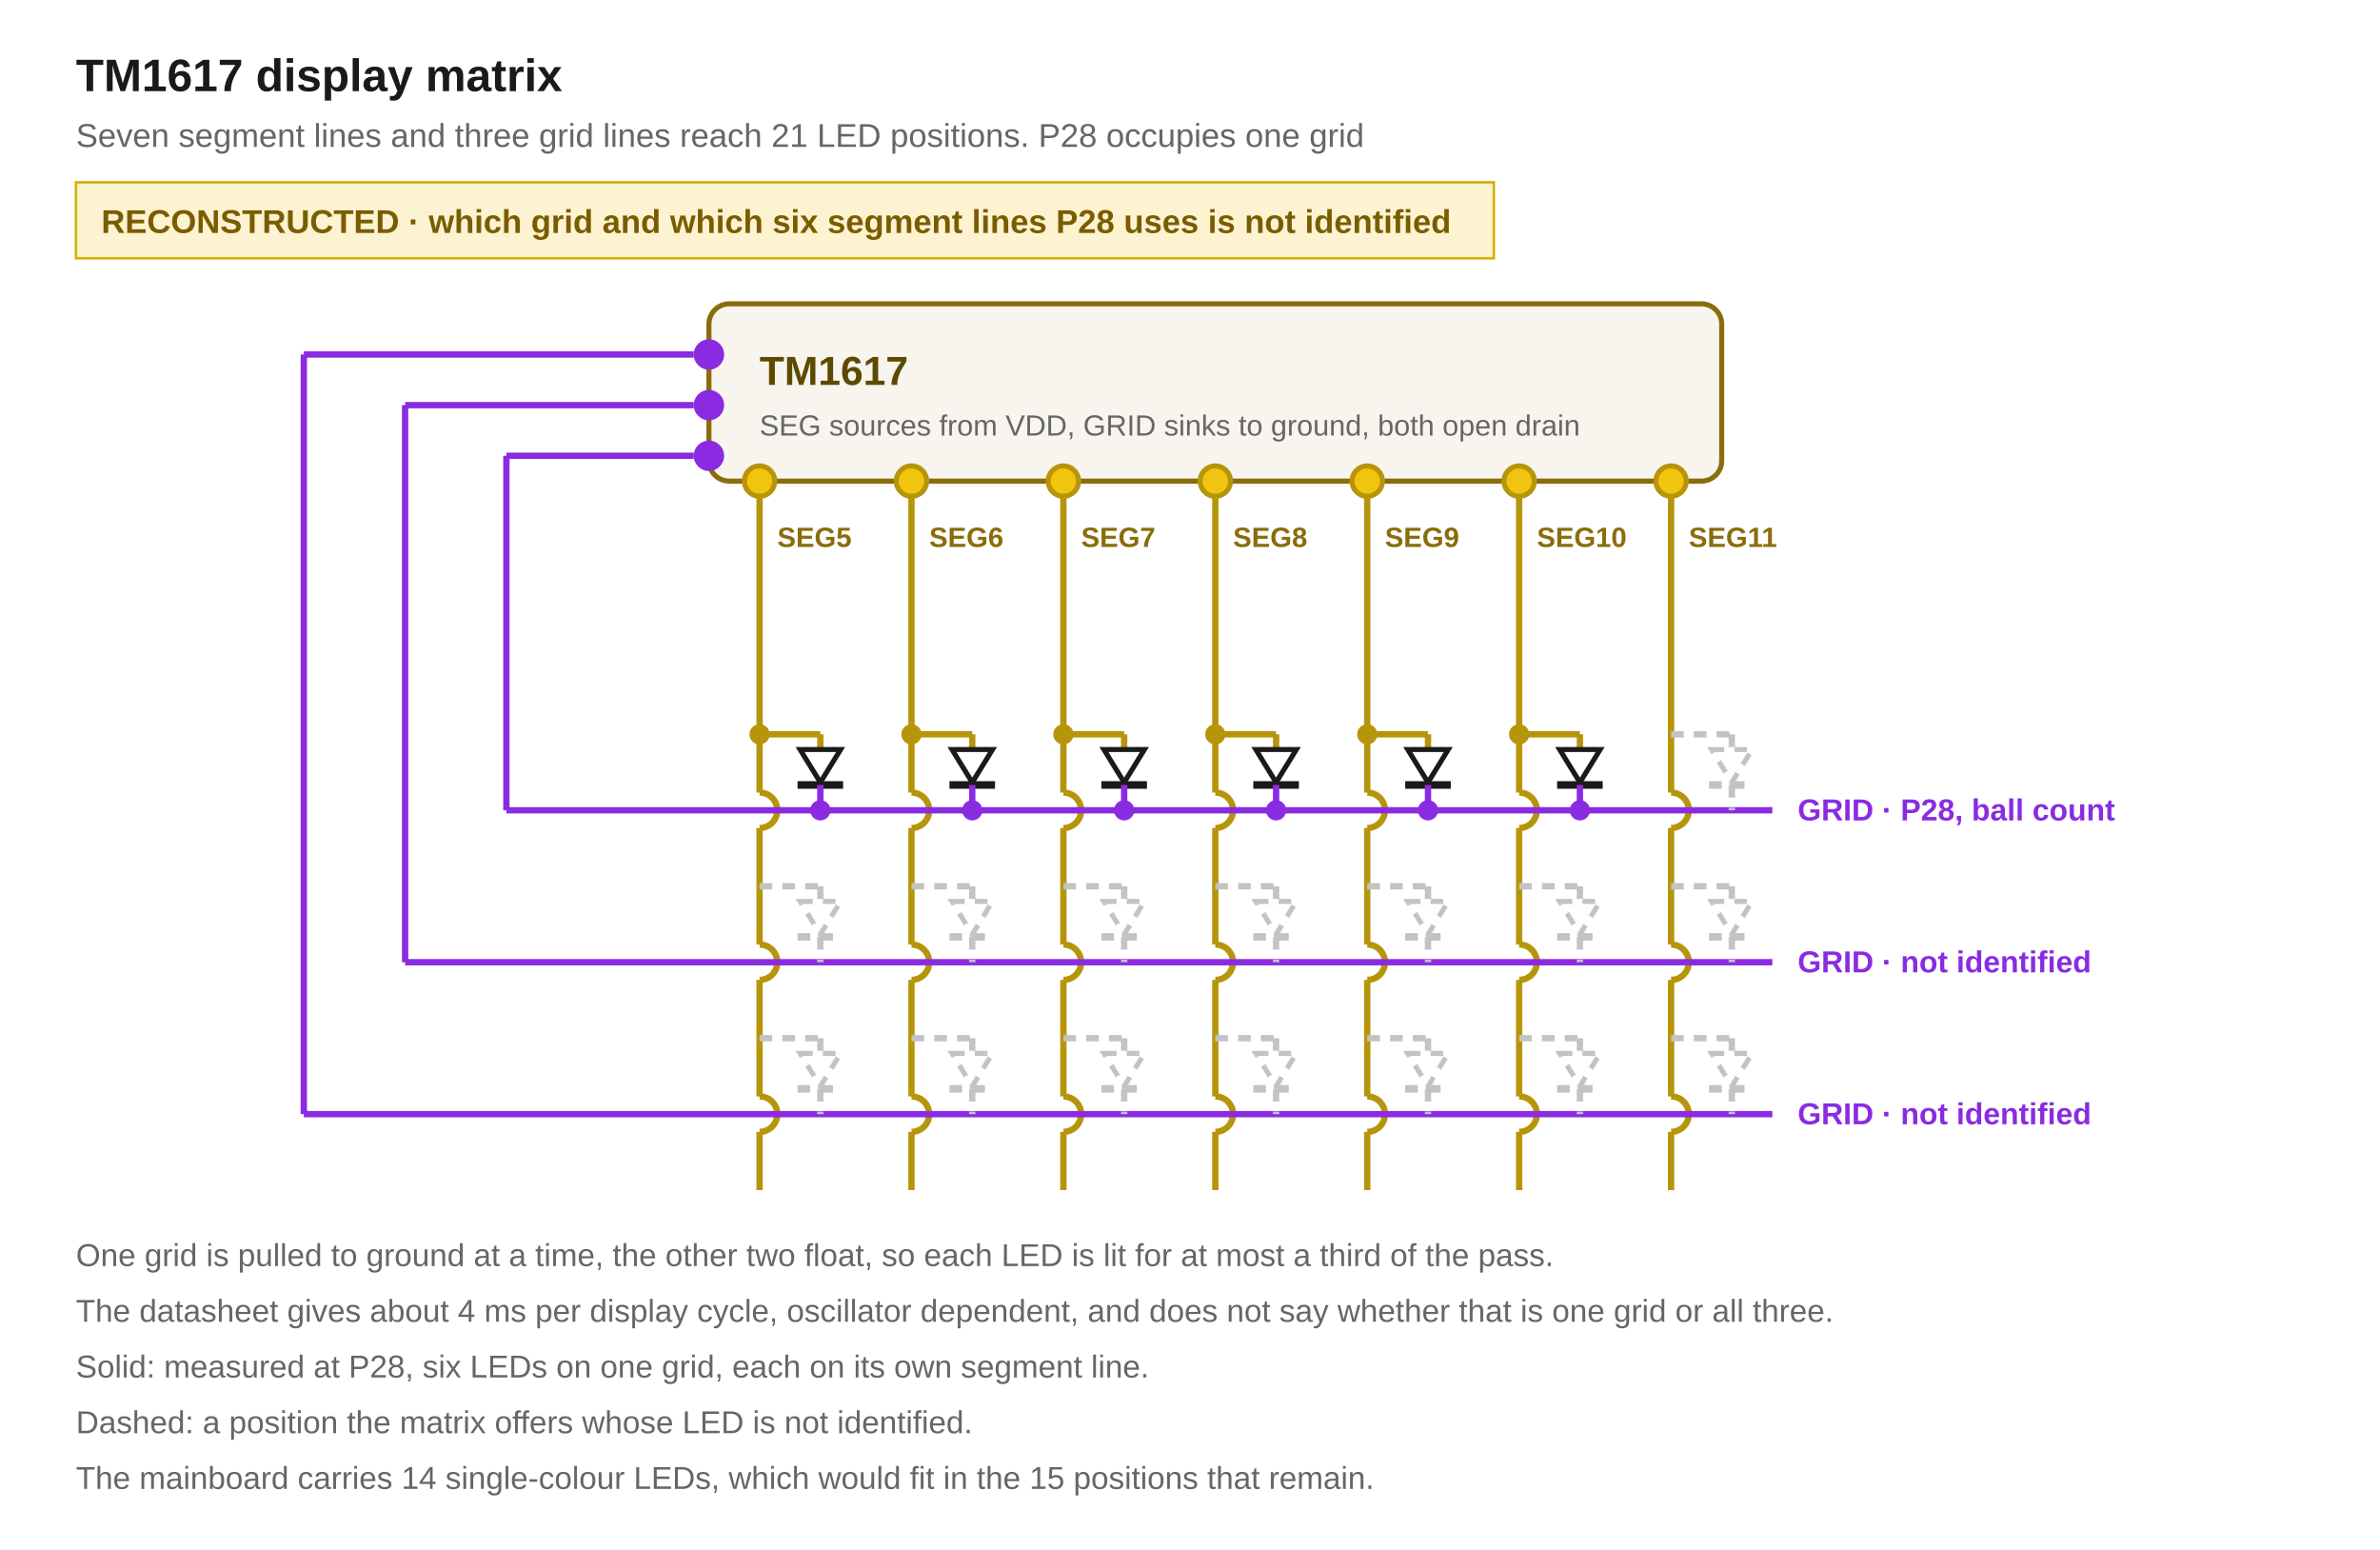
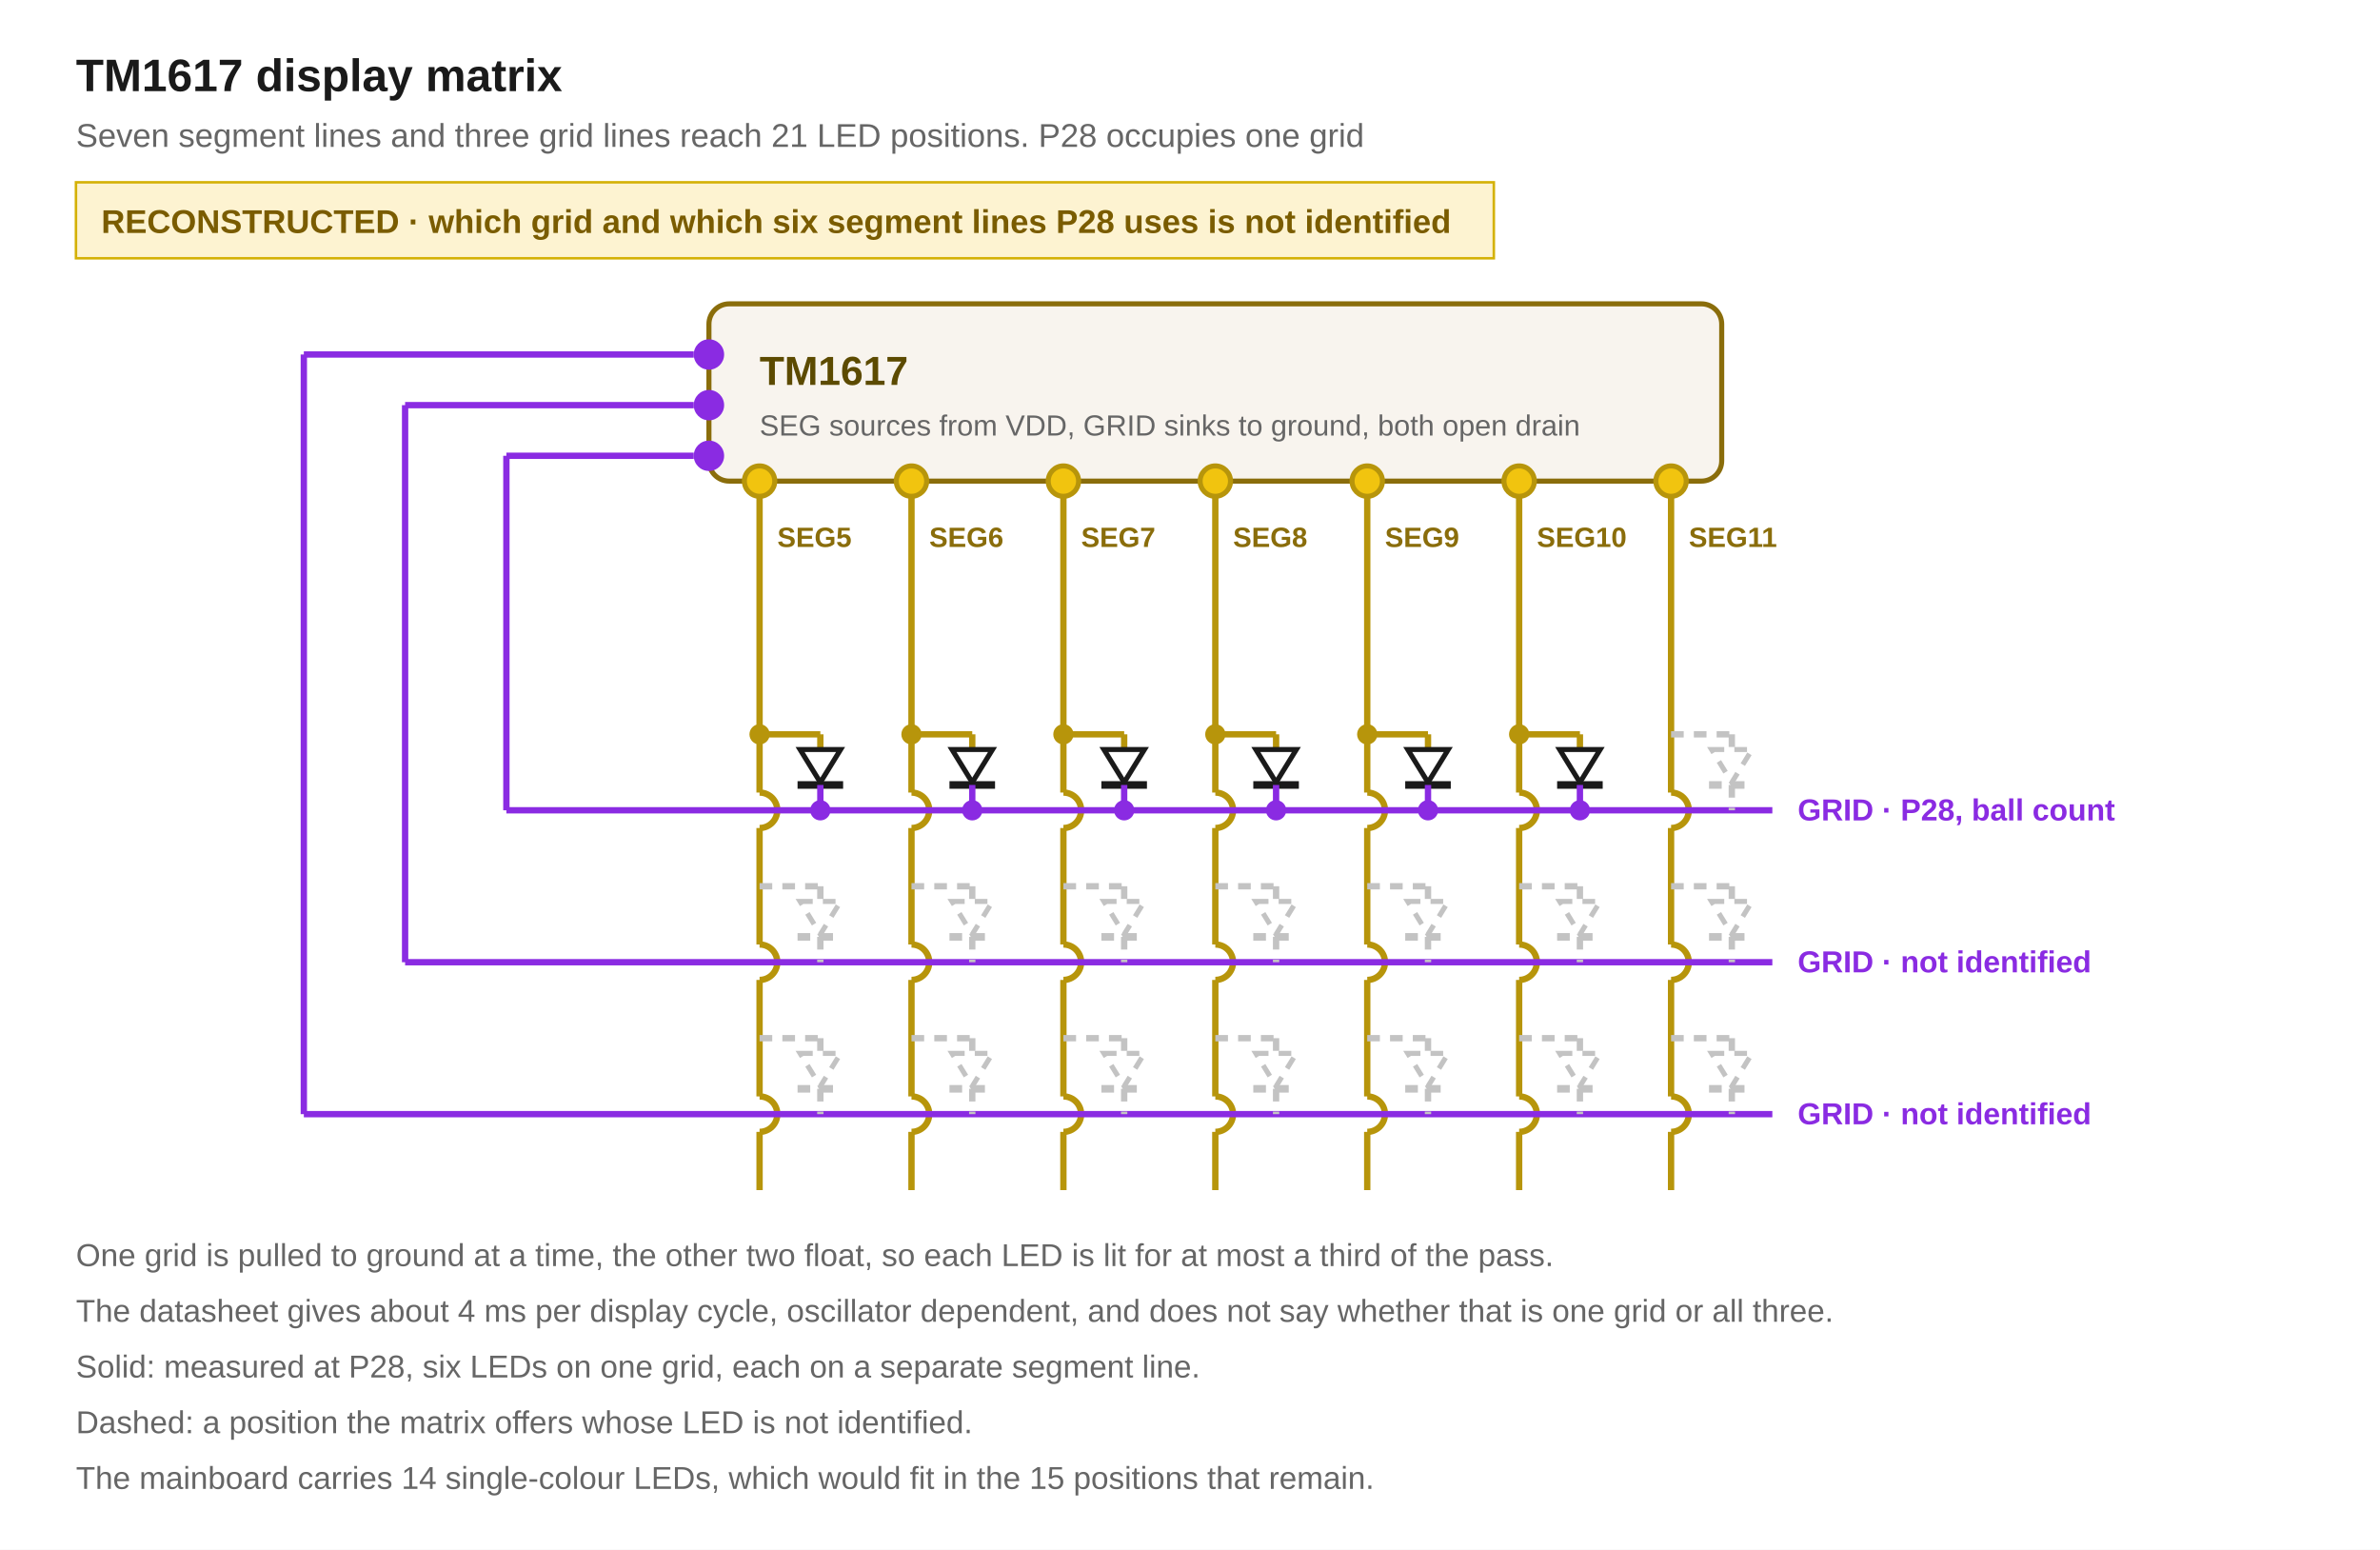
<svg xmlns="http://www.w3.org/2000/svg" viewBox="0 0 940 612" font-family="Segoe UI, Arial, sans-serif">
  <rect x="0" y="0" width="940" height="612" fill="#ffffff" />
  <text x="30" y="36" font-size="18" font-weight="700" fill="#1a1a1a">TM1617 display matrix</text>
  <text x="30" y="58" font-size="13" fill="#666">Seven segment lines and three grid lines reach 21 LED positions. P28 occupies one grid</text>
  <rect x="30" y="72" width="560" height="30" fill="#fdf3d1" stroke="#d4b106" />
  <text x="40" y="92" font-size="13" font-weight="700" fill="#7a5c00">RECONSTRUCTED · which grid and which six segment lines P28 uses is not identified</text>
  <rect x="280" y="120" width="400" height="70" rx="8" fill="#f8f4ee" stroke="#8a6d0b" stroke-width="2" />
  <text x="300" y="152" font-size="16" font-weight="700" fill="#5c4a00">TM1617</text>
  <text x="300" y="172" font-size="11.5" fill="#666">SEG sources from VDD, GRID sinks to ground, both open drain</text>
  <circle cx="300" cy="190" r="6" fill="#f1c40f" stroke="#b7950b" stroke-width="2" />
  <line x1="300" y1="196" x2="300" y2="313" stroke="#b7950b" stroke-width="2.5" />
  <path d="M 300 313 A 7 7 0 0 1 300 327" fill="none" stroke="#b7950b" stroke-width="2.5" />
  <line x1="300" y1="327" x2="300" y2="373" stroke="#b7950b" stroke-width="2.5" />
  <path d="M 300 373 A 7 7 0 0 1 300 387" fill="none" stroke="#b7950b" stroke-width="2.5" />
  <line x1="300" y1="387" x2="300" y2="433" stroke="#b7950b" stroke-width="2.5" />
  <path d="M 300 433 A 7 7 0 0 1 300 447" fill="none" stroke="#b7950b" stroke-width="2.5" />
  <line x1="300" y1="447" x2="300" y2="470" stroke="#b7950b" stroke-width="2.5" />
  <text x="307" y="216" font-size="11" font-weight="700" fill="#8a6d0b">SEG5</text>
  <circle cx="360" cy="190" r="6" fill="#f1c40f" stroke="#b7950b" stroke-width="2" />
  <line x1="360" y1="196" x2="360" y2="313" stroke="#b7950b" stroke-width="2.5" />
  <path d="M 360 313 A 7 7 0 0 1 360 327" fill="none" stroke="#b7950b" stroke-width="2.5" />
  <line x1="360" y1="327" x2="360" y2="373" stroke="#b7950b" stroke-width="2.5" />
  <path d="M 360 373 A 7 7 0 0 1 360 387" fill="none" stroke="#b7950b" stroke-width="2.5" />
  <line x1="360" y1="387" x2="360" y2="433" stroke="#b7950b" stroke-width="2.5" />
  <path d="M 360 433 A 7 7 0 0 1 360 447" fill="none" stroke="#b7950b" stroke-width="2.5" />
  <line x1="360" y1="447" x2="360" y2="470" stroke="#b7950b" stroke-width="2.5" />
  <text x="367" y="216" font-size="11" font-weight="700" fill="#8a6d0b">SEG6</text>
  <circle cx="420" cy="190" r="6" fill="#f1c40f" stroke="#b7950b" stroke-width="2" />
  <line x1="420" y1="196" x2="420" y2="313" stroke="#b7950b" stroke-width="2.5" />
  <path d="M 420 313 A 7 7 0 0 1 420 327" fill="none" stroke="#b7950b" stroke-width="2.5" />
  <line x1="420" y1="327" x2="420" y2="373" stroke="#b7950b" stroke-width="2.5" />
  <path d="M 420 373 A 7 7 0 0 1 420 387" fill="none" stroke="#b7950b" stroke-width="2.5" />
  <line x1="420" y1="387" x2="420" y2="433" stroke="#b7950b" stroke-width="2.5" />
  <path d="M 420 433 A 7 7 0 0 1 420 447" fill="none" stroke="#b7950b" stroke-width="2.5" />
  <line x1="420" y1="447" x2="420" y2="470" stroke="#b7950b" stroke-width="2.5" />
  <text x="427" y="216" font-size="11" font-weight="700" fill="#8a6d0b">SEG7</text>
  <circle cx="480" cy="190" r="6" fill="#f1c40f" stroke="#b7950b" stroke-width="2" />
  <line x1="480" y1="196" x2="480" y2="313" stroke="#b7950b" stroke-width="2.5" />
  <path d="M 480 313 A 7 7 0 0 1 480 327" fill="none" stroke="#b7950b" stroke-width="2.5" />
  <line x1="480" y1="327" x2="480" y2="373" stroke="#b7950b" stroke-width="2.5" />
  <path d="M 480 373 A 7 7 0 0 1 480 387" fill="none" stroke="#b7950b" stroke-width="2.5" />
  <line x1="480" y1="387" x2="480" y2="433" stroke="#b7950b" stroke-width="2.5" />
  <path d="M 480 433 A 7 7 0 0 1 480 447" fill="none" stroke="#b7950b" stroke-width="2.5" />
  <line x1="480" y1="447" x2="480" y2="470" stroke="#b7950b" stroke-width="2.5" />
  <text x="487" y="216" font-size="11" font-weight="700" fill="#8a6d0b">SEG8</text>
  <circle cx="540" cy="190" r="6" fill="#f1c40f" stroke="#b7950b" stroke-width="2" />
  <line x1="540" y1="196" x2="540" y2="313" stroke="#b7950b" stroke-width="2.5" />
  <path d="M 540 313 A 7 7 0 0 1 540 327" fill="none" stroke="#b7950b" stroke-width="2.5" />
  <line x1="540" y1="327" x2="540" y2="373" stroke="#b7950b" stroke-width="2.5" />
  <path d="M 540 373 A 7 7 0 0 1 540 387" fill="none" stroke="#b7950b" stroke-width="2.5" />
  <line x1="540" y1="387" x2="540" y2="433" stroke="#b7950b" stroke-width="2.5" />
  <path d="M 540 433 A 7 7 0 0 1 540 447" fill="none" stroke="#b7950b" stroke-width="2.5" />
  <line x1="540" y1="447" x2="540" y2="470" stroke="#b7950b" stroke-width="2.5" />
  <text x="547" y="216" font-size="11" font-weight="700" fill="#8a6d0b">SEG9</text>
  <circle cx="600" cy="190" r="6" fill="#f1c40f" stroke="#b7950b" stroke-width="2" />
  <line x1="600" y1="196" x2="600" y2="313" stroke="#b7950b" stroke-width="2.5" />
  <path d="M 600 313 A 7 7 0 0 1 600 327" fill="none" stroke="#b7950b" stroke-width="2.5" />
  <line x1="600" y1="327" x2="600" y2="373" stroke="#b7950b" stroke-width="2.5" />
  <path d="M 600 373 A 7 7 0 0 1 600 387" fill="none" stroke="#b7950b" stroke-width="2.5" />
  <line x1="600" y1="387" x2="600" y2="433" stroke="#b7950b" stroke-width="2.5" />
  <path d="M 600 433 A 7 7 0 0 1 600 447" fill="none" stroke="#b7950b" stroke-width="2.5" />
  <line x1="600" y1="447" x2="600" y2="470" stroke="#b7950b" stroke-width="2.5" />
  <text x="607" y="216" font-size="11" font-weight="700" fill="#8a6d0b">SEG10</text>
  <circle cx="660" cy="190" r="6" fill="#f1c40f" stroke="#b7950b" stroke-width="2" />
  <line x1="660" y1="196" x2="660" y2="313" stroke="#b7950b" stroke-width="2.5" />
  <path d="M 660 313 A 7 7 0 0 1 660 327" fill="none" stroke="#b7950b" stroke-width="2.5" />
  <line x1="660" y1="327" x2="660" y2="373" stroke="#b7950b" stroke-width="2.5" />
  <path d="M 660 373 A 7 7 0 0 1 660 387" fill="none" stroke="#b7950b" stroke-width="2.5" />
  <line x1="660" y1="387" x2="660" y2="433" stroke="#b7950b" stroke-width="2.5" />
  <path d="M 660 433 A 7 7 0 0 1 660 447" fill="none" stroke="#b7950b" stroke-width="2.5" />
  <line x1="660" y1="447" x2="660" y2="470" stroke="#b7950b" stroke-width="2.5" />
  <text x="667" y="216" font-size="11" font-weight="700" fill="#8a6d0b">SEG11</text>
  <circle cx="280" cy="180" r="6" fill="#8a2be2" />
  <line x1="274" y1="180" x2="200" y2="180" stroke="#8a2be2" stroke-width="2.5" />
  <line x1="200" y1="180" x2="200" y2="320" stroke="#8a2be2" stroke-width="2.5" />
  <line x1="200" y1="320" x2="700" y2="320" stroke="#8a2be2" stroke-width="2.5" />
  <circle cx="280" cy="160" r="6" fill="#8a2be2" />
  <line x1="274" y1="160" x2="160" y2="160" stroke="#8a2be2" stroke-width="2.5" />
  <line x1="160" y1="160" x2="160" y2="380" stroke="#8a2be2" stroke-width="2.5" />
  <line x1="160" y1="380" x2="700" y2="380" stroke="#8a2be2" stroke-width="2.5" />
  <circle cx="280" cy="140" r="6" fill="#8a2be2" />
  <line x1="274" y1="140" x2="120" y2="140" stroke="#8a2be2" stroke-width="2.5" />
  <line x1="120" y1="140" x2="120" y2="440" stroke="#8a2be2" stroke-width="2.5" />
  <line x1="120" y1="440" x2="700" y2="440" stroke="#8a2be2" stroke-width="2.5" />
  <circle cx="300" cy="290" r="4" fill="#b7950b" />
  <circle cx="324" cy="320" r="4" fill="#8a2be2" />
  <line x1="300" y1="290" x2="324" y2="290" stroke="#b7950b" stroke-width="2.5" />
  <line x1="324" y1="290" x2="324" y2="296" stroke="#b7950b" stroke-width="2.5" />
  <polygon points="316,296 332,296 324,309" fill="#fff" stroke="#1a1a1a" stroke-width="2" />
  <line x1="315" y1="310" x2="333" y2="310" stroke="#1a1a1a" stroke-width="3" />
  <line x1="324" y1="310" x2="324" y2="320" stroke="#8a2be2" stroke-width="2.5" />
  <circle cx="360" cy="290" r="4" fill="#b7950b" />
  <circle cx="384" cy="320" r="4" fill="#8a2be2" />
  <line x1="360" y1="290" x2="384" y2="290" stroke="#b7950b" stroke-width="2.5" />
  <line x1="384" y1="290" x2="384" y2="296" stroke="#b7950b" stroke-width="2.5" />
  <polygon points="376,296 392,296 384,309" fill="#fff" stroke="#1a1a1a" stroke-width="2" />
  <line x1="375" y1="310" x2="393" y2="310" stroke="#1a1a1a" stroke-width="3" />
  <line x1="384" y1="310" x2="384" y2="320" stroke="#8a2be2" stroke-width="2.5" />
  <circle cx="420" cy="290" r="4" fill="#b7950b" />
  <circle cx="444" cy="320" r="4" fill="#8a2be2" />
  <line x1="420" y1="290" x2="444" y2="290" stroke="#b7950b" stroke-width="2.5" />
  <line x1="444" y1="290" x2="444" y2="296" stroke="#b7950b" stroke-width="2.5" />
  <polygon points="436,296 452,296 444,309" fill="#fff" stroke="#1a1a1a" stroke-width="2" />
  <line x1="435" y1="310" x2="453" y2="310" stroke="#1a1a1a" stroke-width="3" />
  <line x1="444" y1="310" x2="444" y2="320" stroke="#8a2be2" stroke-width="2.5" />
  <circle cx="480" cy="290" r="4" fill="#b7950b" />
  <circle cx="504" cy="320" r="4" fill="#8a2be2" />
  <line x1="480" y1="290" x2="504" y2="290" stroke="#b7950b" stroke-width="2.5" />
  <line x1="504" y1="290" x2="504" y2="296" stroke="#b7950b" stroke-width="2.5" />
  <polygon points="496,296 512,296 504,309" fill="#fff" stroke="#1a1a1a" stroke-width="2" />
  <line x1="495" y1="310" x2="513" y2="310" stroke="#1a1a1a" stroke-width="3" />
  <line x1="504" y1="310" x2="504" y2="320" stroke="#8a2be2" stroke-width="2.5" />
  <circle cx="540" cy="290" r="4" fill="#b7950b" />
  <circle cx="564" cy="320" r="4" fill="#8a2be2" />
  <line x1="540" y1="290" x2="564" y2="290" stroke="#b7950b" stroke-width="2.5" />
  <line x1="564" y1="290" x2="564" y2="296" stroke="#b7950b" stroke-width="2.5" />
  <polygon points="556,296 572,296 564,309" fill="#fff" stroke="#1a1a1a" stroke-width="2" />
  <line x1="555" y1="310" x2="573" y2="310" stroke="#1a1a1a" stroke-width="3" />
  <line x1="564" y1="310" x2="564" y2="320" stroke="#8a2be2" stroke-width="2.5" />
  <circle cx="600" cy="290" r="4" fill="#b7950b" />
  <circle cx="624" cy="320" r="4" fill="#8a2be2" />
  <line x1="600" y1="290" x2="624" y2="290" stroke="#b7950b" stroke-width="2.5" />
  <line x1="624" y1="290" x2="624" y2="296" stroke="#b7950b" stroke-width="2.5" />
  <polygon points="616,296 632,296 624,309" fill="#fff" stroke="#1a1a1a" stroke-width="2" />
  <line x1="615" y1="310" x2="633" y2="310" stroke="#1a1a1a" stroke-width="3" />
  <line x1="624" y1="310" x2="624" y2="320" stroke="#8a2be2" stroke-width="2.5" />
  <line x1="660" y1="290" x2="684" y2="290" stroke="#c3c3c3" stroke-width="2.5" stroke-dasharray="5 4" />
  <line x1="684" y1="290" x2="684" y2="296" stroke="#c3c3c3" stroke-width="2.5" stroke-dasharray="5 4" />
  <polygon points="676,296 692,296 684,309" fill="#fff" stroke="#c3c3c3" stroke-width="2" stroke-dasharray="5 4" />
  <line x1="675" y1="310" x2="693" y2="310" stroke="#c3c3c3" stroke-width="3" stroke-dasharray="5 4" />
  <line x1="684" y1="310" x2="684" y2="320" stroke="#c3c3c3" stroke-width="2.5" stroke-dasharray="5 4" />
  <line x1="300" y1="350" x2="324" y2="350" stroke="#c3c3c3" stroke-width="2.5" stroke-dasharray="5 4" />
  <line x1="324" y1="350" x2="324" y2="356" stroke="#c3c3c3" stroke-width="2.5" stroke-dasharray="5 4" />
  <polygon points="316,356 332,356 324,369" fill="#fff" stroke="#c3c3c3" stroke-width="2" stroke-dasharray="5 4" />
  <line x1="315" y1="370" x2="333" y2="370" stroke="#c3c3c3" stroke-width="3" stroke-dasharray="5 4" />
  <line x1="324" y1="370" x2="324" y2="380" stroke="#c3c3c3" stroke-width="2.5" stroke-dasharray="5 4" />
  <line x1="360" y1="350" x2="384" y2="350" stroke="#c3c3c3" stroke-width="2.5" stroke-dasharray="5 4" />
  <line x1="384" y1="350" x2="384" y2="356" stroke="#c3c3c3" stroke-width="2.5" stroke-dasharray="5 4" />
  <polygon points="376,356 392,356 384,369" fill="#fff" stroke="#c3c3c3" stroke-width="2" stroke-dasharray="5 4" />
  <line x1="375" y1="370" x2="393" y2="370" stroke="#c3c3c3" stroke-width="3" stroke-dasharray="5 4" />
  <line x1="384" y1="370" x2="384" y2="380" stroke="#c3c3c3" stroke-width="2.5" stroke-dasharray="5 4" />
  <line x1="420" y1="350" x2="444" y2="350" stroke="#c3c3c3" stroke-width="2.5" stroke-dasharray="5 4" />
  <line x1="444" y1="350" x2="444" y2="356" stroke="#c3c3c3" stroke-width="2.5" stroke-dasharray="5 4" />
  <polygon points="436,356 452,356 444,369" fill="#fff" stroke="#c3c3c3" stroke-width="2" stroke-dasharray="5 4" />
  <line x1="435" y1="370" x2="453" y2="370" stroke="#c3c3c3" stroke-width="3" stroke-dasharray="5 4" />
  <line x1="444" y1="370" x2="444" y2="380" stroke="#c3c3c3" stroke-width="2.5" stroke-dasharray="5 4" />
  <line x1="480" y1="350" x2="504" y2="350" stroke="#c3c3c3" stroke-width="2.5" stroke-dasharray="5 4" />
  <line x1="504" y1="350" x2="504" y2="356" stroke="#c3c3c3" stroke-width="2.5" stroke-dasharray="5 4" />
  <polygon points="496,356 512,356 504,369" fill="#fff" stroke="#c3c3c3" stroke-width="2" stroke-dasharray="5 4" />
  <line x1="495" y1="370" x2="513" y2="370" stroke="#c3c3c3" stroke-width="3" stroke-dasharray="5 4" />
  <line x1="504" y1="370" x2="504" y2="380" stroke="#c3c3c3" stroke-width="2.5" stroke-dasharray="5 4" />
  <line x1="540" y1="350" x2="564" y2="350" stroke="#c3c3c3" stroke-width="2.5" stroke-dasharray="5 4" />
  <line x1="564" y1="350" x2="564" y2="356" stroke="#c3c3c3" stroke-width="2.5" stroke-dasharray="5 4" />
  <polygon points="556,356 572,356 564,369" fill="#fff" stroke="#c3c3c3" stroke-width="2" stroke-dasharray="5 4" />
  <line x1="555" y1="370" x2="573" y2="370" stroke="#c3c3c3" stroke-width="3" stroke-dasharray="5 4" />
  <line x1="564" y1="370" x2="564" y2="380" stroke="#c3c3c3" stroke-width="2.5" stroke-dasharray="5 4" />
  <line x1="600" y1="350" x2="624" y2="350" stroke="#c3c3c3" stroke-width="2.5" stroke-dasharray="5 4" />
  <line x1="624" y1="350" x2="624" y2="356" stroke="#c3c3c3" stroke-width="2.5" stroke-dasharray="5 4" />
  <polygon points="616,356 632,356 624,369" fill="#fff" stroke="#c3c3c3" stroke-width="2" stroke-dasharray="5 4" />
  <line x1="615" y1="370" x2="633" y2="370" stroke="#c3c3c3" stroke-width="3" stroke-dasharray="5 4" />
  <line x1="624" y1="370" x2="624" y2="380" stroke="#c3c3c3" stroke-width="2.5" stroke-dasharray="5 4" />
  <line x1="660" y1="350" x2="684" y2="350" stroke="#c3c3c3" stroke-width="2.5" stroke-dasharray="5 4" />
  <line x1="684" y1="350" x2="684" y2="356" stroke="#c3c3c3" stroke-width="2.5" stroke-dasharray="5 4" />
  <polygon points="676,356 692,356 684,369" fill="#fff" stroke="#c3c3c3" stroke-width="2" stroke-dasharray="5 4" />
  <line x1="675" y1="370" x2="693" y2="370" stroke="#c3c3c3" stroke-width="3" stroke-dasharray="5 4" />
  <line x1="684" y1="370" x2="684" y2="380" stroke="#c3c3c3" stroke-width="2.5" stroke-dasharray="5 4" />
  <line x1="300" y1="410" x2="324" y2="410" stroke="#c3c3c3" stroke-width="2.5" stroke-dasharray="5 4" />
  <line x1="324" y1="410" x2="324" y2="416" stroke="#c3c3c3" stroke-width="2.5" stroke-dasharray="5 4" />
  <polygon points="316,416 332,416 324,429" fill="#fff" stroke="#c3c3c3" stroke-width="2" stroke-dasharray="5 4" />
  <line x1="315" y1="430" x2="333" y2="430" stroke="#c3c3c3" stroke-width="3" stroke-dasharray="5 4" />
  <line x1="324" y1="430" x2="324" y2="440" stroke="#c3c3c3" stroke-width="2.5" stroke-dasharray="5 4" />
  <line x1="360" y1="410" x2="384" y2="410" stroke="#c3c3c3" stroke-width="2.5" stroke-dasharray="5 4" />
  <line x1="384" y1="410" x2="384" y2="416" stroke="#c3c3c3" stroke-width="2.5" stroke-dasharray="5 4" />
  <polygon points="376,416 392,416 384,429" fill="#fff" stroke="#c3c3c3" stroke-width="2" stroke-dasharray="5 4" />
  <line x1="375" y1="430" x2="393" y2="430" stroke="#c3c3c3" stroke-width="3" stroke-dasharray="5 4" />
  <line x1="384" y1="430" x2="384" y2="440" stroke="#c3c3c3" stroke-width="2.5" stroke-dasharray="5 4" />
  <line x1="420" y1="410" x2="444" y2="410" stroke="#c3c3c3" stroke-width="2.5" stroke-dasharray="5 4" />
  <line x1="444" y1="410" x2="444" y2="416" stroke="#c3c3c3" stroke-width="2.5" stroke-dasharray="5 4" />
  <polygon points="436,416 452,416 444,429" fill="#fff" stroke="#c3c3c3" stroke-width="2" stroke-dasharray="5 4" />
  <line x1="435" y1="430" x2="453" y2="430" stroke="#c3c3c3" stroke-width="3" stroke-dasharray="5 4" />
  <line x1="444" y1="430" x2="444" y2="440" stroke="#c3c3c3" stroke-width="2.5" stroke-dasharray="5 4" />
  <line x1="480" y1="410" x2="504" y2="410" stroke="#c3c3c3" stroke-width="2.5" stroke-dasharray="5 4" />
  <line x1="504" y1="410" x2="504" y2="416" stroke="#c3c3c3" stroke-width="2.5" stroke-dasharray="5 4" />
  <polygon points="496,416 512,416 504,429" fill="#fff" stroke="#c3c3c3" stroke-width="2" stroke-dasharray="5 4" />
  <line x1="495" y1="430" x2="513" y2="430" stroke="#c3c3c3" stroke-width="3" stroke-dasharray="5 4" />
  <line x1="504" y1="430" x2="504" y2="440" stroke="#c3c3c3" stroke-width="2.5" stroke-dasharray="5 4" />
  <line x1="540" y1="410" x2="564" y2="410" stroke="#c3c3c3" stroke-width="2.5" stroke-dasharray="5 4" />
  <line x1="564" y1="410" x2="564" y2="416" stroke="#c3c3c3" stroke-width="2.5" stroke-dasharray="5 4" />
  <polygon points="556,416 572,416 564,429" fill="#fff" stroke="#c3c3c3" stroke-width="2" stroke-dasharray="5 4" />
  <line x1="555" y1="430" x2="573" y2="430" stroke="#c3c3c3" stroke-width="3" stroke-dasharray="5 4" />
  <line x1="564" y1="430" x2="564" y2="440" stroke="#c3c3c3" stroke-width="2.5" stroke-dasharray="5 4" />
  <line x1="600" y1="410" x2="624" y2="410" stroke="#c3c3c3" stroke-width="2.5" stroke-dasharray="5 4" />
  <line x1="624" y1="410" x2="624" y2="416" stroke="#c3c3c3" stroke-width="2.5" stroke-dasharray="5 4" />
  <polygon points="616,416 632,416 624,429" fill="#fff" stroke="#c3c3c3" stroke-width="2" stroke-dasharray="5 4" />
  <line x1="615" y1="430" x2="633" y2="430" stroke="#c3c3c3" stroke-width="3" stroke-dasharray="5 4" />
  <line x1="624" y1="430" x2="624" y2="440" stroke="#c3c3c3" stroke-width="2.5" stroke-dasharray="5 4" />
  <line x1="660" y1="410" x2="684" y2="410" stroke="#c3c3c3" stroke-width="2.5" stroke-dasharray="5 4" />
  <line x1="684" y1="410" x2="684" y2="416" stroke="#c3c3c3" stroke-width="2.5" stroke-dasharray="5 4" />
  <polygon points="676,416 692,416 684,429" fill="#fff" stroke="#c3c3c3" stroke-width="2" stroke-dasharray="5 4" />
  <line x1="675" y1="430" x2="693" y2="430" stroke="#c3c3c3" stroke-width="3" stroke-dasharray="5 4" />
  <line x1="684" y1="430" x2="684" y2="440" stroke="#c3c3c3" stroke-width="2.5" stroke-dasharray="5 4" />
  <text x="710" y="324" font-size="12" font-weight="700" fill="#8a2be2">GRID · P28, ball count</text>
  <text x="710" y="384" font-size="12" font-weight="700" fill="#8a2be2">GRID · not identified</text>
  <text x="710" y="444" font-size="12" font-weight="700" fill="#8a2be2">GRID · not identified</text>
  <text x="30" y="500" font-size="12.5" fill="#666">One grid is pulled to ground at a time, the other two float, so each LED is lit for at most a third of the pass.</text>
  <text x="30" y="522" font-size="12.5" fill="#666">The datasheet gives about 4 ms per display cycle, oscillator dependent, and does not say whether that is one grid or all three.</text>
-   <text x="30" y="544" font-size="12.5" fill="#666">Solid: measured at P28, six LEDs on one grid, each on its own segment line.</text>
+   <text x="30" y="544" font-size="12.5" fill="#666">Solid: measured at P28, six LEDs on one grid, each on a separate segment line.</text>
  <text x="30" y="566" font-size="12.5" fill="#666">Dashed: a position the matrix offers whose LED is not identified.</text>
  <text x="30" y="588" font-size="12.5" fill="#666">The mainboard carries 14 single-colour LEDs, which would fit in the 15 positions that remain.</text>
</svg>
